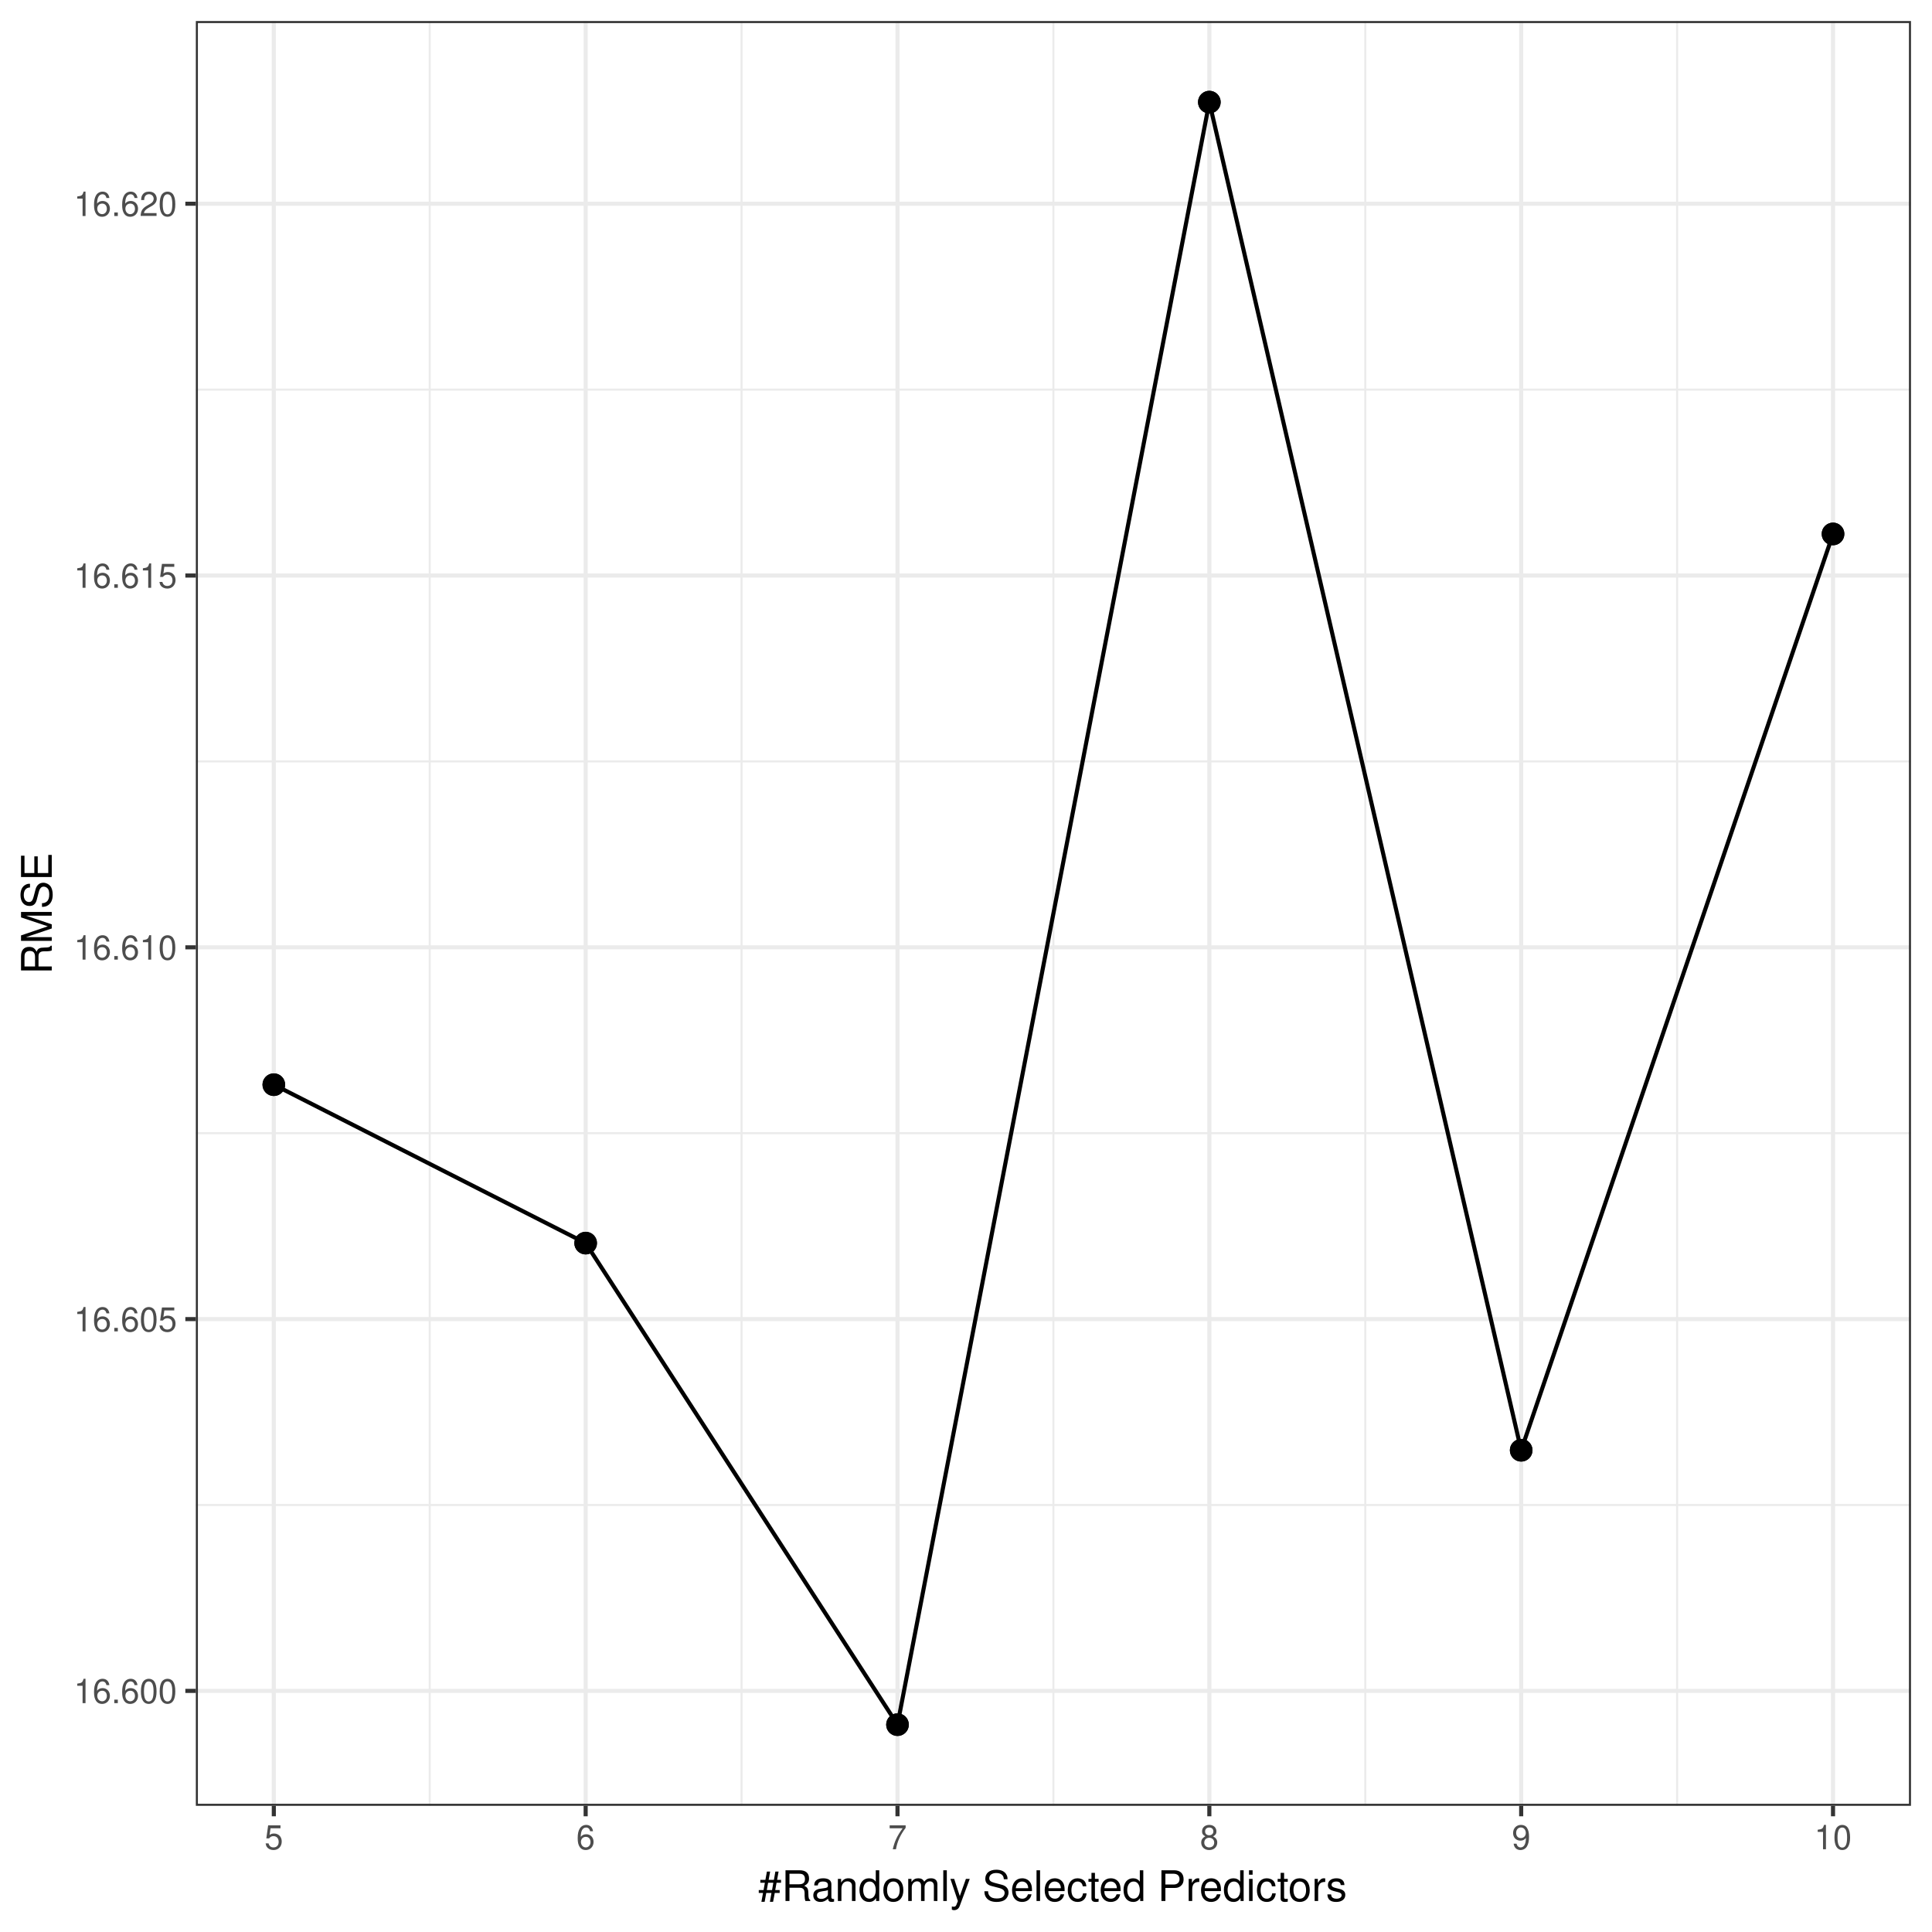
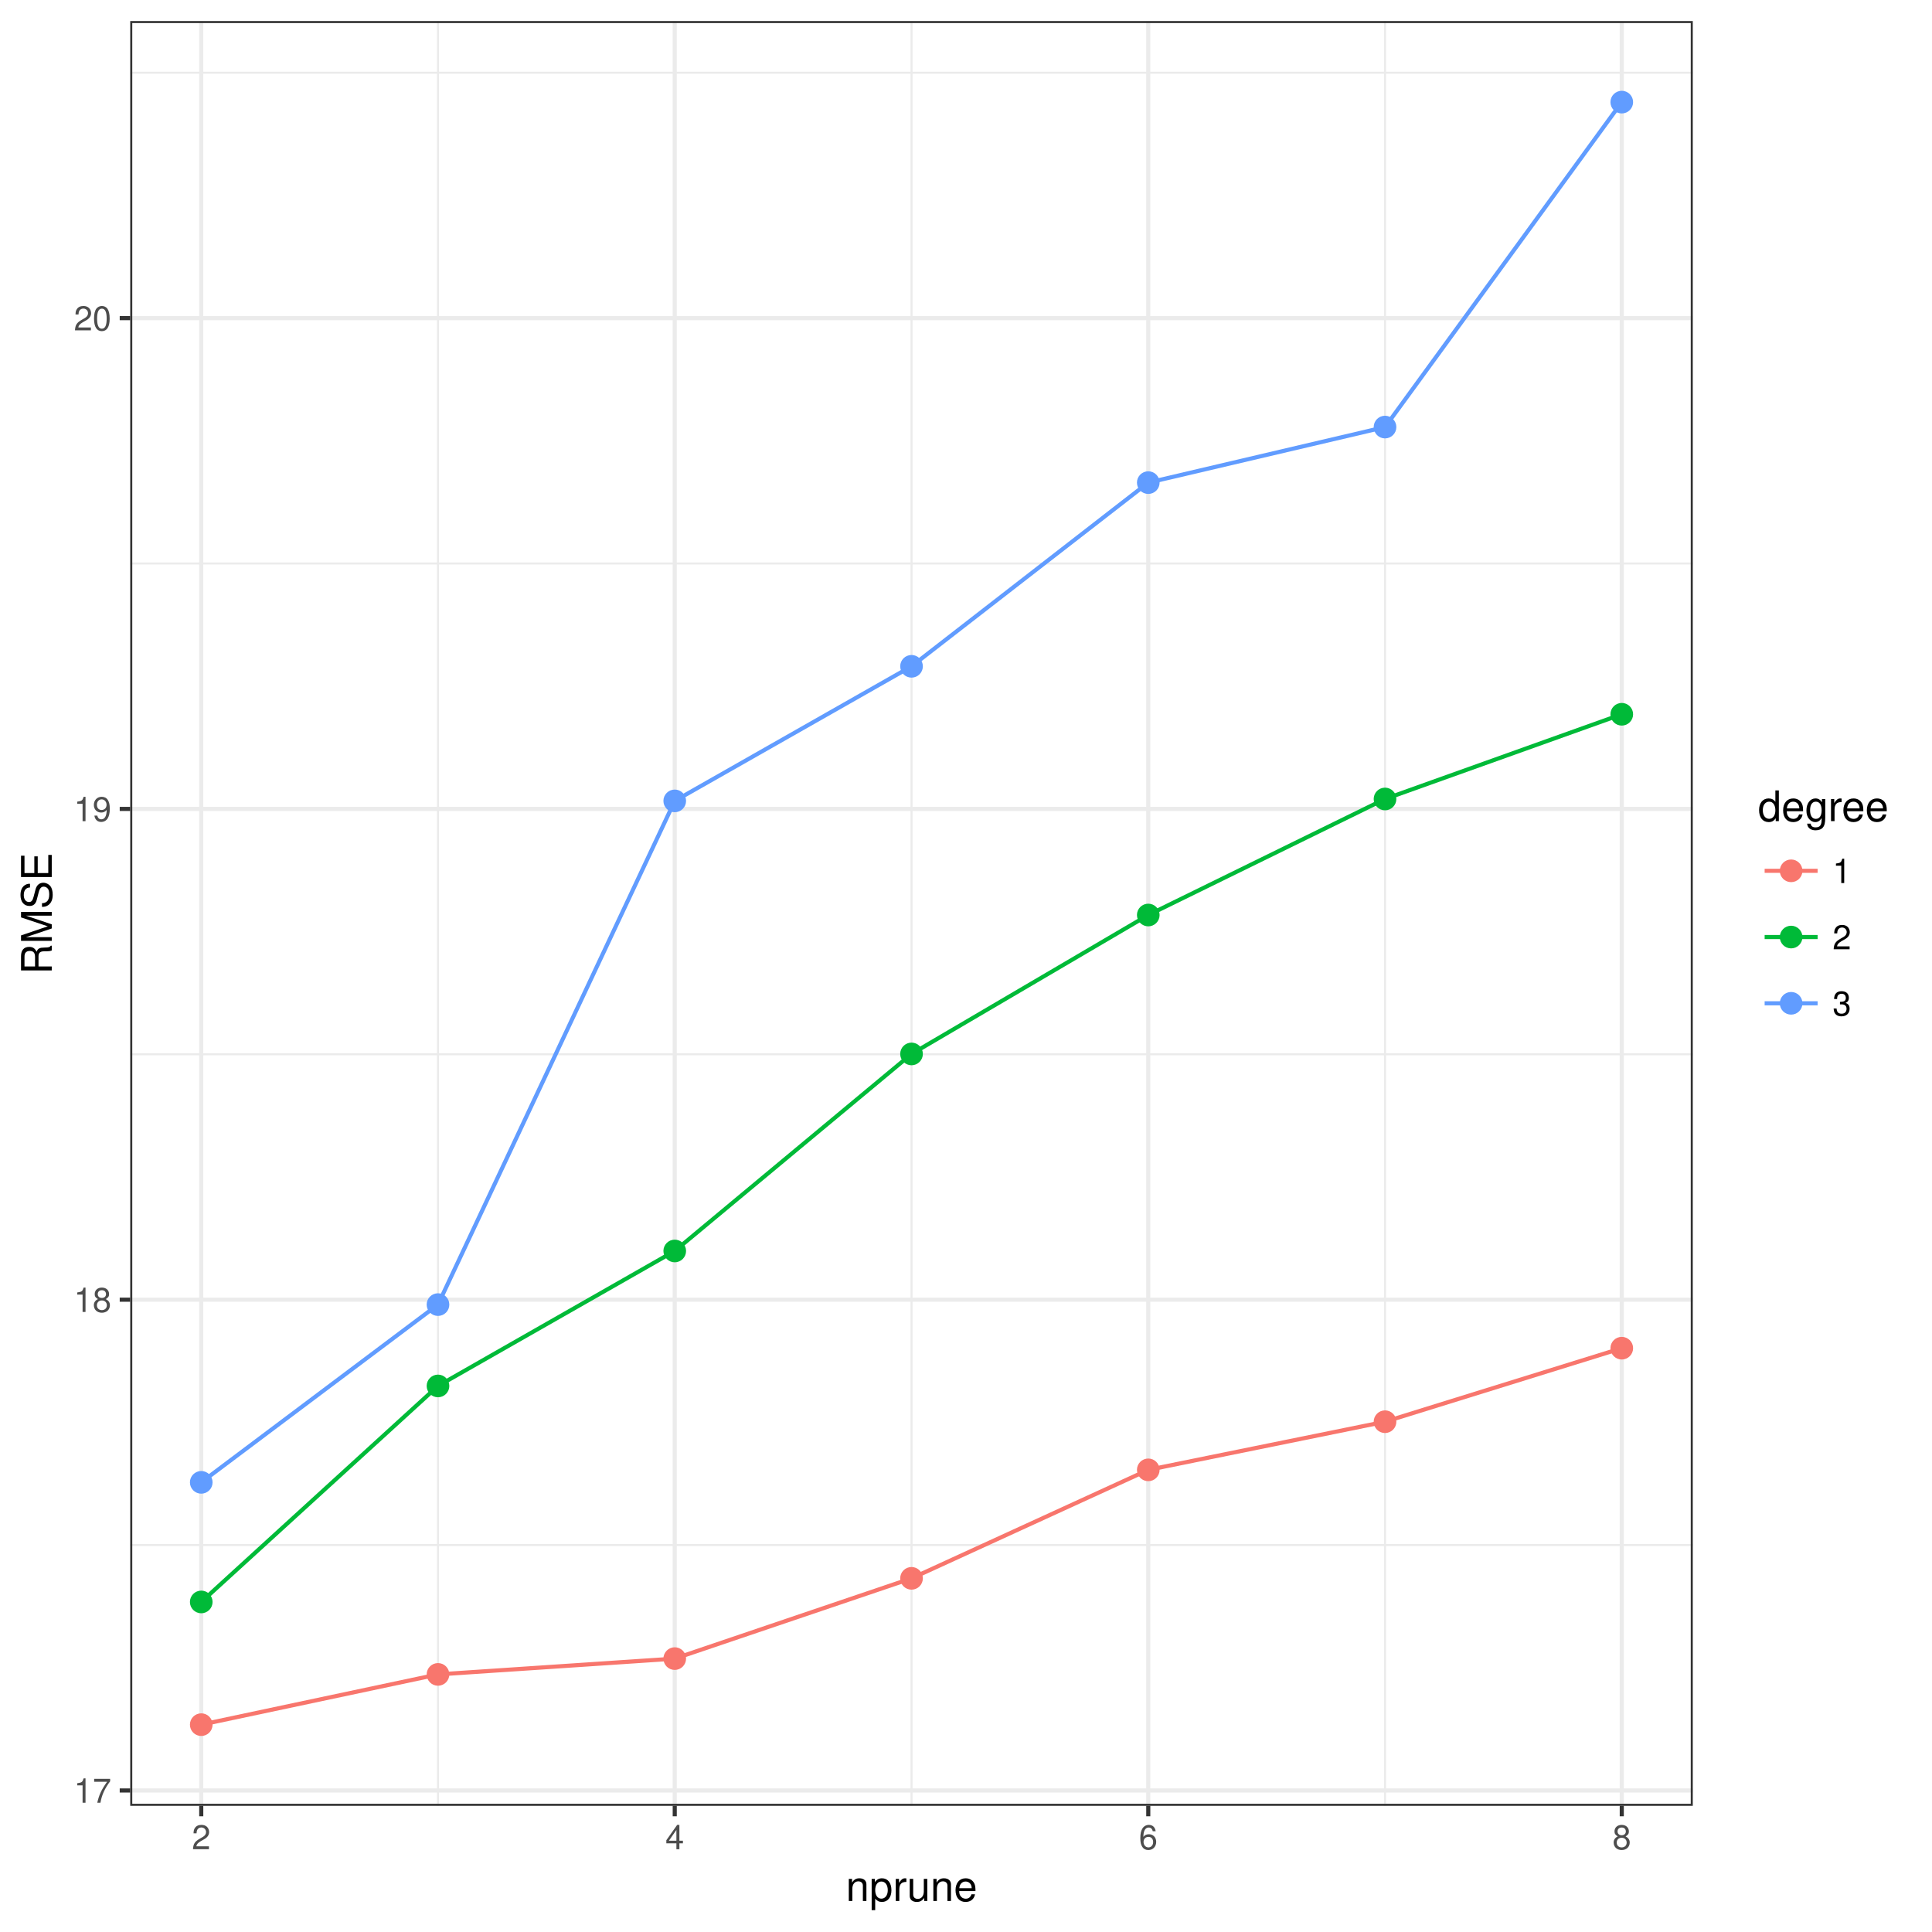
<svg xmlns="http://www.w3.org/2000/svg" viewBox="0 0 504.00 504.00">
  <defs>
    <style type="text/css">
    line, polyline, path, rect, circle {
      fill: none;
      stroke: #000000;
      stroke-linecap: round;
      stroke-linejoin: round;
      stroke-miterlimit: 10.00;
    }
  </style>
  </defs>
  <rect width="100%" height="100%" style="stroke: none; fill: #FFFFFF;" />
-   <rect x="0.00" y="0.00" width="504.00" height="504.00" style="stroke-width: 1.07; stroke: #FFFFFF; fill: #FFFFFF;" />
+   <rect x="-0.00" y="0.00" width="504.00" height="504.00" style="stroke-width: 1.07; stroke: #FFFFFF; fill: #FFFFFF;" />
  <defs>
-     <clipPath id="cpNTEuMDg4M3w0OTguNTIxfDQ3MS4wNzh8NS40Nzk0NQ==">
-       <rect x="51.09" y="5.48" width="447.43" height="465.60" />
+     <clipPath id="cpMzMuOTY5NXw0NDEuNjAxfDQ3MS4wNzh8NS40Nzk0NQ==">
+       <rect x="33.97" y="5.48" width="407.63" height="465.60" />
    </clipPath>
  </defs>
-   <rect x="51.09" y="5.48" width="447.43" height="465.60" style="stroke-width: 1.07; stroke: none; fill: #FFFFFF;" clip-path="url(#cpNTEuMDg4M3w0OTguNTIxfDQ3MS4wNzh8NS40Nzk0NQ==)" />
-   <polyline points="51.09,392.61 498.52,392.61 " style="stroke-width: 0.53; stroke: #EBEBEB; stroke-linecap: butt;" clip-path="url(#cpNTEuMDg4M3w0OTguNTIxfDQ3MS4wNzh8NS40Nzk0NQ==)" />
-   <polyline points="51.09,295.62 498.52,295.62 " style="stroke-width: 0.53; stroke: #EBEBEB; stroke-linecap: butt;" clip-path="url(#cpNTEuMDg4M3w0OTguNTIxfDQ3MS4wNzh8NS40Nzk0NQ==)" />
-   <polyline points="51.09,198.63 498.52,198.63 " style="stroke-width: 0.53; stroke: #EBEBEB; stroke-linecap: butt;" clip-path="url(#cpNTEuMDg4M3w0OTguNTIxfDQ3MS4wNzh8NS40Nzk0NQ==)" />
-   <polyline points="51.09,101.64 498.52,101.64 " style="stroke-width: 0.53; stroke: #EBEBEB; stroke-linecap: butt;" clip-path="url(#cpNTEuMDg4M3w0OTguNTIxfDQ3MS4wNzh8NS40Nzk0NQ==)" />
-   <polyline points="112.10,471.08 112.10,5.48 " style="stroke-width: 0.53; stroke: #EBEBEB; stroke-linecap: butt;" clip-path="url(#cpNTEuMDg4M3w0OTguNTIxfDQ3MS4wNzh8NS40Nzk0NQ==)" />
-   <polyline points="193.45,471.08 193.45,5.48 " style="stroke-width: 0.53; stroke: #EBEBEB; stroke-linecap: butt;" clip-path="url(#cpNTEuMDg4M3w0OTguNTIxfDQ3MS4wNzh8NS40Nzk0NQ==)" />
-   <polyline points="274.80,471.08 274.80,5.48 " style="stroke-width: 0.53; stroke: #EBEBEB; stroke-linecap: butt;" clip-path="url(#cpNTEuMDg4M3w0OTguNTIxfDQ3MS4wNzh8NS40Nzk0NQ==)" />
-   <polyline points="356.16,471.08 356.16,5.48 " style="stroke-width: 0.53; stroke: #EBEBEB; stroke-linecap: butt;" clip-path="url(#cpNTEuMDg4M3w0OTguNTIxfDQ3MS4wNzh8NS40Nzk0NQ==)" />
-   <polyline points="437.51,471.08 437.51,5.48 " style="stroke-width: 0.53; stroke: #EBEBEB; stroke-linecap: butt;" clip-path="url(#cpNTEuMDg4M3w0OTguNTIxfDQ3MS4wNzh8NS40Nzk0NQ==)" />
-   <polyline points="51.09,441.10 498.52,441.10 " style="stroke-width: 1.07; stroke: #EBEBEB; stroke-linecap: butt;" clip-path="url(#cpNTEuMDg4M3w0OTguNTIxfDQ3MS4wNzh8NS40Nzk0NQ==)" />
-   <polyline points="51.09,344.11 498.52,344.11 " style="stroke-width: 1.07; stroke: #EBEBEB; stroke-linecap: butt;" clip-path="url(#cpNTEuMDg4M3w0OTguNTIxfDQ3MS4wNzh8NS40Nzk0NQ==)" />
-   <polyline points="51.09,247.13 498.52,247.13 " style="stroke-width: 1.07; stroke: #EBEBEB; stroke-linecap: butt;" clip-path="url(#cpNTEuMDg4M3w0OTguNTIxfDQ3MS4wNzh8NS40Nzk0NQ==)" />
-   <polyline points="51.09,150.14 498.52,150.14 " style="stroke-width: 1.07; stroke: #EBEBEB; stroke-linecap: butt;" clip-path="url(#cpNTEuMDg4M3w0OTguNTIxfDQ3MS4wNzh8NS40Nzk0NQ==)" />
-   <polyline points="51.09,53.15 498.52,53.15 " style="stroke-width: 1.07; stroke: #EBEBEB; stroke-linecap: butt;" clip-path="url(#cpNTEuMDg4M3w0OTguNTIxfDQ3MS4wNzh8NS40Nzk0NQ==)" />
-   <polyline points="71.43,471.08 71.43,5.48 " style="stroke-width: 1.07; stroke: #EBEBEB; stroke-linecap: butt;" clip-path="url(#cpNTEuMDg4M3w0OTguNTIxfDQ3MS4wNzh8NS40Nzk0NQ==)" />
-   <polyline points="152.78,471.08 152.78,5.48 " style="stroke-width: 1.07; stroke: #EBEBEB; stroke-linecap: butt;" clip-path="url(#cpNTEuMDg4M3w0OTguNTIxfDQ3MS4wNzh8NS40Nzk0NQ==)" />
-   <polyline points="234.13,471.08 234.13,5.48 " style="stroke-width: 1.07; stroke: #EBEBEB; stroke-linecap: butt;" clip-path="url(#cpNTEuMDg4M3w0OTguNTIxfDQ3MS4wNzh8NS40Nzk0NQ==)" />
-   <polyline points="315.48,471.08 315.48,5.48 " style="stroke-width: 1.07; stroke: #EBEBEB; stroke-linecap: butt;" clip-path="url(#cpNTEuMDg4M3w0OTguNTIxfDQ3MS4wNzh8NS40Nzk0NQ==)" />
-   <polyline points="396.83,471.08 396.83,5.48 " style="stroke-width: 1.07; stroke: #EBEBEB; stroke-linecap: butt;" clip-path="url(#cpNTEuMDg4M3w0OTguNTIxfDQ3MS4wNzh8NS40Nzk0NQ==)" />
-   <polyline points="478.18,471.08 478.18,5.48 " style="stroke-width: 1.07; stroke: #EBEBEB; stroke-linecap: butt;" clip-path="url(#cpNTEuMDg4M3w0OTguNTIxfDQ3MS4wNzh8NS40Nzk0NQ==)" />
-   <circle cx="71.43" cy="282.96" r="1.95pt" style="stroke-width: 0.71; fill: #000000;" clip-path="url(#cpNTEuMDg4M3w0OTguNTIxfDQ3MS4wNzh8NS40Nzk0NQ==)" />
-   <circle cx="152.78" cy="324.29" r="1.95pt" style="stroke-width: 0.71; fill: #000000;" clip-path="url(#cpNTEuMDg4M3w0OTguNTIxfDQ3MS4wNzh8NS40Nzk0NQ==)" />
-   <circle cx="234.13" cy="449.91" r="1.95pt" style="stroke-width: 0.71; fill: #000000;" clip-path="url(#cpNTEuMDg4M3w0OTguNTIxfDQ3MS4wNzh8NS40Nzk0NQ==)" />
-   <circle cx="315.48" cy="26.64" r="1.95pt" style="stroke-width: 0.71; fill: #000000;" clip-path="url(#cpNTEuMDg4M3w0OTguNTIxfDQ3MS4wNzh8NS40Nzk0NQ==)" />
-   <circle cx="396.83" cy="378.33" r="1.95pt" style="stroke-width: 0.71; fill: #000000;" clip-path="url(#cpNTEuMDg4M3w0OTguNTIxfDQ3MS4wNzh8NS40Nzk0NQ==)" />
-   <circle cx="478.18" cy="139.29" r="1.95pt" style="stroke-width: 0.71; fill: #000000;" clip-path="url(#cpNTEuMDg4M3w0OTguNTIxfDQ3MS4wNzh8NS40Nzk0NQ==)" />
-   <polyline points="71.43,282.96 152.78,324.29 234.13,449.91 315.48,26.64 396.83,378.33 478.18,139.29 " style="stroke-width: 1.07; stroke-linecap: butt;" clip-path="url(#cpNTEuMDg4M3w0OTguNTIxfDQ3MS4wNzh8NS40Nzk0NQ==)" />
-   <circle cx="71.43" cy="282.96" r="1.95pt" style="stroke-width: 0.71; fill: #000000;" clip-path="url(#cpNTEuMDg4M3w0OTguNTIxfDQ3MS4wNzh8NS40Nzk0NQ==)" />
-   <circle cx="152.78" cy="324.29" r="1.95pt" style="stroke-width: 0.71; fill: #000000;" clip-path="url(#cpNTEuMDg4M3w0OTguNTIxfDQ3MS4wNzh8NS40Nzk0NQ==)" />
-   <circle cx="234.13" cy="449.91" r="1.95pt" style="stroke-width: 0.71; fill: #000000;" clip-path="url(#cpNTEuMDg4M3w0OTguNTIxfDQ3MS4wNzh8NS40Nzk0NQ==)" />
-   <circle cx="315.48" cy="26.64" r="1.95pt" style="stroke-width: 0.71; fill: #000000;" clip-path="url(#cpNTEuMDg4M3w0OTguNTIxfDQ3MS4wNzh8NS40Nzk0NQ==)" />
-   <circle cx="396.83" cy="378.33" r="1.95pt" style="stroke-width: 0.71; fill: #000000;" clip-path="url(#cpNTEuMDg4M3w0OTguNTIxfDQ3MS4wNzh8NS40Nzk0NQ==)" />
-   <circle cx="478.18" cy="139.29" r="1.95pt" style="stroke-width: 0.71; fill: #000000;" clip-path="url(#cpNTEuMDg4M3w0OTguNTIxfDQ3MS4wNzh8NS40Nzk0NQ==)" />
-   <rect x="51.09" y="5.48" width="447.43" height="465.60" style="stroke-width: 1.07; stroke: #333333;" clip-path="url(#cpNTEuMDg4M3w0OTguNTIxfDQ3MS4wNzh8NS40Nzk0NQ==)" />
+   <rect x="33.97" y="5.48" width="407.63" height="465.60" style="stroke-width: 1.07; stroke: none; fill: #FFFFFF;" clip-path="url(#cpMzMuOTY5NXw0NDEuNjAxfDQ3MS4wNzh8NS40Nzk0NQ==)" />
+   <polyline points="33.97,403.06 441.60,403.06 " style="stroke-width: 0.53; stroke: #EBEBEB; stroke-linecap: butt;" clip-path="url(#cpMzMuOTY5NXw0NDEuNjAxfDQ3MS4wNzh8NS40Nzk0NQ==)" />
+   <polyline points="33.97,275.03 441.60,275.03 " style="stroke-width: 0.53; stroke: #EBEBEB; stroke-linecap: butt;" clip-path="url(#cpMzMuOTY5NXw0NDEuNjAxfDQ3MS4wNzh8NS40Nzk0NQ==)" />
+   <polyline points="33.97,147.00 441.60,147.00 " style="stroke-width: 0.53; stroke: #EBEBEB; stroke-linecap: butt;" clip-path="url(#cpMzMuOTY5NXw0NDEuNjAxfDQ3MS4wNzh8NS40Nzk0NQ==)" />
+   <polyline points="33.97,18.97 441.60,18.97 " style="stroke-width: 0.53; stroke: #EBEBEB; stroke-linecap: butt;" clip-path="url(#cpMzMuOTY5NXw0NDEuNjAxfDQ3MS4wNzh8NS40Nzk0NQ==)" />
+   <polyline points="114.26,471.08 114.26,5.48 " style="stroke-width: 0.53; stroke: #EBEBEB; stroke-linecap: butt;" clip-path="url(#cpMzMuOTY5NXw0NDEuNjAxfDQ3MS4wNzh8NS40Nzk0NQ==)" />
+   <polyline points="237.79,471.08 237.79,5.48 " style="stroke-width: 0.53; stroke: #EBEBEB; stroke-linecap: butt;" clip-path="url(#cpMzMuOTY5NXw0NDEuNjAxfDQ3MS4wNzh8NS40Nzk0NQ==)" />
+   <polyline points="361.31,471.08 361.31,5.48 " style="stroke-width: 0.53; stroke: #EBEBEB; stroke-linecap: butt;" clip-path="url(#cpMzMuOTY5NXw0NDEuNjAxfDQ3MS4wNzh8NS40Nzk0NQ==)" />
+   <polyline points="33.97,467.08 441.60,467.08 " style="stroke-width: 1.07; stroke: #EBEBEB; stroke-linecap: butt;" clip-path="url(#cpMzMuOTY5NXw0NDEuNjAxfDQ3MS4wNzh8NS40Nzk0NQ==)" />
+   <polyline points="33.97,339.05 441.60,339.05 " style="stroke-width: 1.07; stroke: #EBEBEB; stroke-linecap: butt;" clip-path="url(#cpMzMuOTY5NXw0NDEuNjAxfDQ3MS4wNzh8NS40Nzk0NQ==)" />
+   <polyline points="33.97,211.02 441.60,211.02 " style="stroke-width: 1.07; stroke: #EBEBEB; stroke-linecap: butt;" clip-path="url(#cpMzMuOTY5NXw0NDEuNjAxfDQ3MS4wNzh8NS40Nzk0NQ==)" />
+   <polyline points="33.97,82.99 441.60,82.99 " style="stroke-width: 1.07; stroke: #EBEBEB; stroke-linecap: butt;" clip-path="url(#cpMzMuOTY5NXw0NDEuNjAxfDQ3MS4wNzh8NS40Nzk0NQ==)" />
+   <polyline points="52.50,471.08 52.50,5.48 " style="stroke-width: 1.07; stroke: #EBEBEB; stroke-linecap: butt;" clip-path="url(#cpMzMuOTY5NXw0NDEuNjAxfDQ3MS4wNzh8NS40Nzk0NQ==)" />
+   <polyline points="176.02,471.08 176.02,5.48 " style="stroke-width: 1.07; stroke: #EBEBEB; stroke-linecap: butt;" clip-path="url(#cpMzMuOTY5NXw0NDEuNjAxfDQ3MS4wNzh8NS40Nzk0NQ==)" />
+   <polyline points="299.55,471.08 299.55,5.48 " style="stroke-width: 1.07; stroke: #EBEBEB; stroke-linecap: butt;" clip-path="url(#cpMzMuOTY5NXw0NDEuNjAxfDQ3MS4wNzh8NS40Nzk0NQ==)" />
+   <polyline points="423.07,471.08 423.07,5.48 " style="stroke-width: 1.07; stroke: #EBEBEB; stroke-linecap: butt;" clip-path="url(#cpMzMuOTY5NXw0NDEuNjAxfDQ3MS4wNzh8NS40Nzk0NQ==)" />
+   <polyline points="52.50,449.91 114.26,436.80 176.02,432.68 237.79,411.74 299.55,383.44 361.31,370.88 423.07,351.70 " style="stroke-width: 1.07; stroke: #F8766D; stroke-linecap: butt;" clip-path="url(#cpMzMuOTY5NXw0NDEuNjAxfDQ3MS4wNzh8NS40Nzk0NQ==)" />
+   <polyline points="52.50,417.90 114.26,361.55 176.02,326.34 237.79,274.94 299.55,238.70 361.31,208.43 423.07,186.33 " style="stroke-width: 1.07; stroke: #00BA38; stroke-linecap: butt;" clip-path="url(#cpMzMuOTY5NXw0NDEuNjAxfDQ3MS4wNzh8NS40Nzk0NQ==)" />
+   <polyline points="52.50,386.70 114.26,340.33 176.02,208.93 237.79,173.82 299.55,125.90 361.31,111.41 423.07,26.64 " style="stroke-width: 1.07; stroke: #619CFF; stroke-linecap: butt;" clip-path="url(#cpMzMuOTY5NXw0NDEuNjAxfDQ3MS4wNzh8NS40Nzk0NQ==)" />
+   <circle cx="52.50" cy="449.91" r="1.95pt" style="stroke-width: 0.71; stroke: #F8766D; fill: #F8766D;" clip-path="url(#cpMzMuOTY5NXw0NDEuNjAxfDQ3MS4wNzh8NS40Nzk0NQ==)" />
+   <circle cx="52.50" cy="417.90" r="1.95pt" style="stroke-width: 0.71; stroke: #00BA38; fill: #00BA38;" clip-path="url(#cpMzMuOTY5NXw0NDEuNjAxfDQ3MS4wNzh8NS40Nzk0NQ==)" />
+   <circle cx="52.50" cy="386.70" r="1.95pt" style="stroke-width: 0.71; stroke: #619CFF; fill: #619CFF;" clip-path="url(#cpMzMuOTY5NXw0NDEuNjAxfDQ3MS4wNzh8NS40Nzk0NQ==)" />
+   <circle cx="114.26" cy="436.80" r="1.95pt" style="stroke-width: 0.71; stroke: #F8766D; fill: #F8766D;" clip-path="url(#cpMzMuOTY5NXw0NDEuNjAxfDQ3MS4wNzh8NS40Nzk0NQ==)" />
+   <circle cx="114.26" cy="361.55" r="1.95pt" style="stroke-width: 0.71; stroke: #00BA38; fill: #00BA38;" clip-path="url(#cpMzMuOTY5NXw0NDEuNjAxfDQ3MS4wNzh8NS40Nzk0NQ==)" />
+   <circle cx="114.26" cy="340.33" r="1.95pt" style="stroke-width: 0.71; stroke: #619CFF; fill: #619CFF;" clip-path="url(#cpMzMuOTY5NXw0NDEuNjAxfDQ3MS4wNzh8NS40Nzk0NQ==)" />
+   <circle cx="176.02" cy="432.68" r="1.95pt" style="stroke-width: 0.71; stroke: #F8766D; fill: #F8766D;" clip-path="url(#cpMzMuOTY5NXw0NDEuNjAxfDQ3MS4wNzh8NS40Nzk0NQ==)" />
+   <circle cx="176.02" cy="326.34" r="1.95pt" style="stroke-width: 0.71; stroke: #00BA38; fill: #00BA38;" clip-path="url(#cpMzMuOTY5NXw0NDEuNjAxfDQ3MS4wNzh8NS40Nzk0NQ==)" />
+   <circle cx="176.02" cy="208.93" r="1.95pt" style="stroke-width: 0.71; stroke: #619CFF; fill: #619CFF;" clip-path="url(#cpMzMuOTY5NXw0NDEuNjAxfDQ3MS4wNzh8NS40Nzk0NQ==)" />
+   <circle cx="237.79" cy="411.74" r="1.95pt" style="stroke-width: 0.71; stroke: #F8766D; fill: #F8766D;" clip-path="url(#cpMzMuOTY5NXw0NDEuNjAxfDQ3MS4wNzh8NS40Nzk0NQ==)" />
+   <circle cx="237.79" cy="274.94" r="1.95pt" style="stroke-width: 0.71; stroke: #00BA38; fill: #00BA38;" clip-path="url(#cpMzMuOTY5NXw0NDEuNjAxfDQ3MS4wNzh8NS40Nzk0NQ==)" />
+   <circle cx="237.79" cy="173.82" r="1.95pt" style="stroke-width: 0.71; stroke: #619CFF; fill: #619CFF;" clip-path="url(#cpMzMuOTY5NXw0NDEuNjAxfDQ3MS4wNzh8NS40Nzk0NQ==)" />
+   <circle cx="299.55" cy="383.44" r="1.95pt" style="stroke-width: 0.71; stroke: #F8766D; fill: #F8766D;" clip-path="url(#cpMzMuOTY5NXw0NDEuNjAxfDQ3MS4wNzh8NS40Nzk0NQ==)" />
+   <circle cx="299.55" cy="238.70" r="1.95pt" style="stroke-width: 0.71; stroke: #00BA38; fill: #00BA38;" clip-path="url(#cpMzMuOTY5NXw0NDEuNjAxfDQ3MS4wNzh8NS40Nzk0NQ==)" />
+   <circle cx="299.55" cy="125.90" r="1.95pt" style="stroke-width: 0.71; stroke: #619CFF; fill: #619CFF;" clip-path="url(#cpMzMuOTY5NXw0NDEuNjAxfDQ3MS4wNzh8NS40Nzk0NQ==)" />
+   <circle cx="361.31" cy="370.88" r="1.95pt" style="stroke-width: 0.71; stroke: #F8766D; fill: #F8766D;" clip-path="url(#cpMzMuOTY5NXw0NDEuNjAxfDQ3MS4wNzh8NS40Nzk0NQ==)" />
+   <circle cx="361.31" cy="208.43" r="1.95pt" style="stroke-width: 0.71; stroke: #00BA38; fill: #00BA38;" clip-path="url(#cpMzMuOTY5NXw0NDEuNjAxfDQ3MS4wNzh8NS40Nzk0NQ==)" />
+   <circle cx="361.31" cy="111.41" r="1.95pt" style="stroke-width: 0.71; stroke: #619CFF; fill: #619CFF;" clip-path="url(#cpMzMuOTY5NXw0NDEuNjAxfDQ3MS4wNzh8NS40Nzk0NQ==)" />
+   <circle cx="423.07" cy="351.70" r="1.95pt" style="stroke-width: 0.71; stroke: #F8766D; fill: #F8766D;" clip-path="url(#cpMzMuOTY5NXw0NDEuNjAxfDQ3MS4wNzh8NS40Nzk0NQ==)" />
+   <circle cx="423.07" cy="186.33" r="1.95pt" style="stroke-width: 0.71; stroke: #00BA38; fill: #00BA38;" clip-path="url(#cpMzMuOTY5NXw0NDEuNjAxfDQ3MS4wNzh8NS40Nzk0NQ==)" />
+   <circle cx="423.07" cy="26.64" r="1.95pt" style="stroke-width: 0.71; stroke: #619CFF; fill: #619CFF;" clip-path="url(#cpMzMuOTY5NXw0NDEuNjAxfDQ3MS4wNzh8NS40Nzk0NQ==)" />
+   <rect x="33.97" y="5.48" width="407.63" height="465.60" style="stroke-width: 1.07; stroke: #333333;" clip-path="url(#cpMzMuOTY5NXw0NDEuNjAxfDQ3MS4wNzh8NS40Nzk0NQ==)" />
  <defs>
    <clipPath id="cpMHw1MDR8NTA0fDA=">
      <rect x="0.00" y="0.00" width="504.00" height="504.00" />
    </clipPath>
  </defs>
  <g clip-path="url(#cpMHw1MDR8NTA0fDA=)">
-     <text x="19.26" y="444.30" style="font-size: 8.80px; fill: #4D4D4D; font-family: Nimbus Sans L;" textLength="26.90px" lengthAdjust="spacingAndGlyphs">16.600</text>
+     <text x="19.26" y="470.28" style="font-size: 8.80px; fill: #4D4D4D; font-family: Nimbus Sans L;" textLength="9.78px" lengthAdjust="spacingAndGlyphs">17</text>
  </g>
  <g clip-path="url(#cpMHw1MDR8NTA0fDA=)">
-     <text x="19.26" y="347.32" style="font-size: 8.80px; fill: #4D4D4D; font-family: Nimbus Sans L;" textLength="26.90px" lengthAdjust="spacingAndGlyphs">16.605</text>
+     <text x="19.26" y="342.25" style="font-size: 8.80px; fill: #4D4D4D; font-family: Nimbus Sans L;" textLength="9.78px" lengthAdjust="spacingAndGlyphs">18</text>
  </g>
  <g clip-path="url(#cpMHw1MDR8NTA0fDA=)">
-     <text x="19.26" y="250.33" style="font-size: 8.80px; fill: #4D4D4D; font-family: Nimbus Sans L;" textLength="26.90px" lengthAdjust="spacingAndGlyphs">16.610</text>
+     <text x="19.26" y="214.22" style="font-size: 8.80px; fill: #4D4D4D; font-family: Nimbus Sans L;" textLength="9.78px" lengthAdjust="spacingAndGlyphs">19</text>
  </g>
  <g clip-path="url(#cpMHw1MDR8NTA0fDA=)">
-     <text x="19.26" y="153.34" style="font-size: 8.80px; fill: #4D4D4D; font-family: Nimbus Sans L;" textLength="26.90px" lengthAdjust="spacingAndGlyphs">16.615</text>
+     <text x="19.26" y="86.19" style="font-size: 8.80px; fill: #4D4D4D; font-family: Nimbus Sans L;" textLength="9.78px" lengthAdjust="spacingAndGlyphs">20</text>
+   </g>
+   <polyline points="31.23,467.08 33.97,467.08 " style="stroke-width: 1.07; stroke: #333333; stroke-linecap: butt;" clip-path="url(#cpMHw1MDR8NTA0fDA=)" />
+   <polyline points="31.23,339.05 33.97,339.05 " style="stroke-width: 1.07; stroke: #333333; stroke-linecap: butt;" clip-path="url(#cpMHw1MDR8NTA0fDA=)" />
+   <polyline points="31.23,211.02 33.97,211.02 " style="stroke-width: 1.07; stroke: #333333; stroke-linecap: butt;" clip-path="url(#cpMHw1MDR8NTA0fDA=)" />
+   <polyline points="31.23,82.99 33.97,82.99 " style="stroke-width: 1.07; stroke: #333333; stroke-linecap: butt;" clip-path="url(#cpMHw1MDR8NTA0fDA=)" />
+   <polyline points="52.50,473.82 52.50,471.08 " style="stroke-width: 1.07; stroke: #333333; stroke-linecap: butt;" clip-path="url(#cpMHw1MDR8NTA0fDA=)" />
+   <polyline points="176.02,473.82 176.02,471.08 " style="stroke-width: 1.07; stroke: #333333; stroke-linecap: butt;" clip-path="url(#cpMHw1MDR8NTA0fDA=)" />
+   <polyline points="299.55,473.82 299.55,471.08 " style="stroke-width: 1.07; stroke: #333333; stroke-linecap: butt;" clip-path="url(#cpMHw1MDR8NTA0fDA=)" />
+   <polyline points="423.07,473.82 423.07,471.08 " style="stroke-width: 1.07; stroke: #333333; stroke-linecap: butt;" clip-path="url(#cpMHw1MDR8NTA0fDA=)" />
+   <g clip-path="url(#cpMHw1MDR8NTA0fDA=)">
+     <text x="50.05" y="482.42" style="font-size: 8.80px; fill: #4D4D4D; font-family: Nimbus Sans L;" textLength="4.89px" lengthAdjust="spacingAndGlyphs">2</text>
  </g>
  <g clip-path="url(#cpMHw1MDR8NTA0fDA=)">
-     <text x="19.26" y="56.35" style="font-size: 8.80px; fill: #4D4D4D; font-family: Nimbus Sans L;" textLength="26.90px" lengthAdjust="spacingAndGlyphs">16.620</text>
-   </g>
-   <polyline points="48.35,441.10 51.09,441.10 " style="stroke-width: 1.07; stroke: #333333; stroke-linecap: butt;" clip-path="url(#cpMHw1MDR8NTA0fDA=)" />
-   <polyline points="48.35,344.11 51.09,344.11 " style="stroke-width: 1.07; stroke: #333333; stroke-linecap: butt;" clip-path="url(#cpMHw1MDR8NTA0fDA=)" />
-   <polyline points="48.35,247.13 51.09,247.13 " style="stroke-width: 1.07; stroke: #333333; stroke-linecap: butt;" clip-path="url(#cpMHw1MDR8NTA0fDA=)" />
-   <polyline points="48.35,150.14 51.09,150.14 " style="stroke-width: 1.07; stroke: #333333; stroke-linecap: butt;" clip-path="url(#cpMHw1MDR8NTA0fDA=)" />
-   <polyline points="48.35,53.15 51.09,53.15 " style="stroke-width: 1.07; stroke: #333333; stroke-linecap: butt;" clip-path="url(#cpMHw1MDR8NTA0fDA=)" />
-   <polyline points="71.43,473.82 71.43,471.08 " style="stroke-width: 1.07; stroke: #333333; stroke-linecap: butt;" clip-path="url(#cpMHw1MDR8NTA0fDA=)" />
-   <polyline points="152.78,473.82 152.78,471.08 " style="stroke-width: 1.07; stroke: #333333; stroke-linecap: butt;" clip-path="url(#cpMHw1MDR8NTA0fDA=)" />
-   <polyline points="234.13,473.82 234.13,471.08 " style="stroke-width: 1.07; stroke: #333333; stroke-linecap: butt;" clip-path="url(#cpMHw1MDR8NTA0fDA=)" />
-   <polyline points="315.48,473.82 315.48,471.08 " style="stroke-width: 1.07; stroke: #333333; stroke-linecap: butt;" clip-path="url(#cpMHw1MDR8NTA0fDA=)" />
-   <polyline points="396.83,473.82 396.83,471.08 " style="stroke-width: 1.07; stroke: #333333; stroke-linecap: butt;" clip-path="url(#cpMHw1MDR8NTA0fDA=)" />
-   <polyline points="478.18,473.82 478.18,471.08 " style="stroke-width: 1.07; stroke: #333333; stroke-linecap: butt;" clip-path="url(#cpMHw1MDR8NTA0fDA=)" />
-   <g clip-path="url(#cpMHw1MDR8NTA0fDA=)">
-     <text x="68.98" y="482.42" style="font-size: 8.80px; fill: #4D4D4D; font-family: Nimbus Sans L;" textLength="4.89px" lengthAdjust="spacingAndGlyphs">5</text>
+     <text x="173.58" y="482.42" style="font-size: 8.80px; fill: #4D4D4D; font-family: Nimbus Sans L;" textLength="4.89px" lengthAdjust="spacingAndGlyphs">4</text>
  </g>
  <g clip-path="url(#cpMHw1MDR8NTA0fDA=)">
-     <text x="150.33" y="482.42" style="font-size: 8.80px; fill: #4D4D4D; font-family: Nimbus Sans L;" textLength="4.89px" lengthAdjust="spacingAndGlyphs">6</text>
+     <text x="297.10" y="482.42" style="font-size: 8.80px; fill: #4D4D4D; font-family: Nimbus Sans L;" textLength="4.89px" lengthAdjust="spacingAndGlyphs">6</text>
  </g>
  <g clip-path="url(#cpMHw1MDR8NTA0fDA=)">
-     <text x="231.68" y="482.42" style="font-size: 8.80px; fill: #4D4D4D; font-family: Nimbus Sans L;" textLength="4.89px" lengthAdjust="spacingAndGlyphs">7</text>
+     <text x="420.63" y="482.42" style="font-size: 8.80px; fill: #4D4D4D; font-family: Nimbus Sans L;" textLength="4.89px" lengthAdjust="spacingAndGlyphs">8</text>
  </g>
  <g clip-path="url(#cpMHw1MDR8NTA0fDA=)">
-     <text x="313.03" y="482.42" style="font-size: 8.80px; fill: #4D4D4D; font-family: Nimbus Sans L;" textLength="4.89px" lengthAdjust="spacingAndGlyphs">8</text>
-   </g>
-   <g clip-path="url(#cpMHw1MDR8NTA0fDA=)">
-     <text x="394.39" y="482.42" style="font-size: 8.80px; fill: #4D4D4D; font-family: Nimbus Sans L;" textLength="4.89px" lengthAdjust="spacingAndGlyphs">9</text>
-   </g>
-   <g clip-path="url(#cpMHw1MDR8NTA0fDA=)">
-     <text x="473.29" y="482.42" style="font-size: 8.80px; fill: #4D4D4D; font-family: Nimbus Sans L;" textLength="9.78px" lengthAdjust="spacingAndGlyphs">10</text>
-   </g>
-   <g clip-path="url(#cpMHw1MDR8NTA0fDA=)">
-     <text x="197.78" y="495.91" style="font-size: 11.00px; font-family: Nimbus Sans L;" textLength="154.05px" lengthAdjust="spacingAndGlyphs">#Randomly Selected Predictors</text>
+     <text x="220.66" y="495.91" style="font-size: 11.00px; font-family: Nimbus Sans L;" textLength="34.24px" lengthAdjust="spacingAndGlyphs">nprune</text>
  </g>
  <g clip-path="url(#cpMHw1MDR8NTA0fDA=)">
    <text transform="translate(13.50,254.17) rotate(-90)" style="font-size: 11.00px; font-family: Nimbus Sans L;" textLength="31.78px" lengthAdjust="spacingAndGlyphs">RMSE</text>
  </g>
+   <rect x="452.94" y="200.52" width="45.58" height="75.51" style="stroke-width: 1.07; stroke: none; fill: #FFFFFF;" clip-path="url(#cpMHw1MDR8NTA0fDA=)" />
+   <g clip-path="url(#cpMHw1MDR8NTA0fDA=)">
+     <text x="458.61" y="214.21" style="font-size: 11.00px; font-family: Nimbus Sans L;" textLength="34.24px" lengthAdjust="spacingAndGlyphs">degree</text>
+   </g>
+   <rect x="458.61" y="218.53" width="17.28" height="17.28" style="stroke-width: 1.07; stroke: none; fill: #FFFFFF;" clip-path="url(#cpMHw1MDR8NTA0fDA=)" />
+   <line x1="460.34" y1="227.17" x2="474.16" y2="227.17" style="stroke-width: 1.07; stroke: #F8766D; stroke-linecap: butt;" clip-path="url(#cpMHw1MDR8NTA0fDA=)" />
+   <circle cx="467.25" cy="227.17" r="1.95pt" style="stroke-width: 0.71; stroke: #F8766D; fill: #F8766D;" clip-path="url(#cpMHw1MDR8NTA0fDA=)" />
+   <rect x="458.61" y="235.81" width="17.28" height="17.28" style="stroke-width: 1.07; stroke: none; fill: #FFFFFF;" clip-path="url(#cpMHw1MDR8NTA0fDA=)" />
+   <line x1="460.34" y1="244.45" x2="474.16" y2="244.45" style="stroke-width: 1.07; stroke: #00BA38; stroke-linecap: butt;" clip-path="url(#cpMHw1MDR8NTA0fDA=)" />
+   <circle cx="467.25" cy="244.45" r="1.95pt" style="stroke-width: 0.71; stroke: #00BA38; fill: #00BA38;" clip-path="url(#cpMHw1MDR8NTA0fDA=)" />
+   <rect x="458.61" y="253.09" width="17.28" height="17.28" style="stroke-width: 1.07; stroke: none; fill: #FFFFFF;" clip-path="url(#cpMHw1MDR8NTA0fDA=)" />
+   <line x1="460.34" y1="261.73" x2="474.16" y2="261.73" style="stroke-width: 1.07; stroke: #619CFF; stroke-linecap: butt;" clip-path="url(#cpMHw1MDR8NTA0fDA=)" />
+   <circle cx="467.25" cy="261.73" r="1.95pt" style="stroke-width: 0.71; stroke: #619CFF; fill: #619CFF;" clip-path="url(#cpMHw1MDR8NTA0fDA=)" />
+   <g clip-path="url(#cpMHw1MDR8NTA0fDA=)">
+     <text x="478.05" y="230.37" style="font-size: 8.80px; font-family: Nimbus Sans L;" textLength="4.89px" lengthAdjust="spacingAndGlyphs">1</text>
+   </g>
+   <g clip-path="url(#cpMHw1MDR8NTA0fDA=)">
+     <text x="478.05" y="247.65" style="font-size: 8.80px; font-family: Nimbus Sans L;" textLength="4.89px" lengthAdjust="spacingAndGlyphs">2</text>
+   </g>
+   <g clip-path="url(#cpMHw1MDR8NTA0fDA=)">
+     <text x="478.05" y="264.93" style="font-size: 8.80px; font-family: Nimbus Sans L;" textLength="4.89px" lengthAdjust="spacingAndGlyphs">3</text>
+   </g>
</svg>
